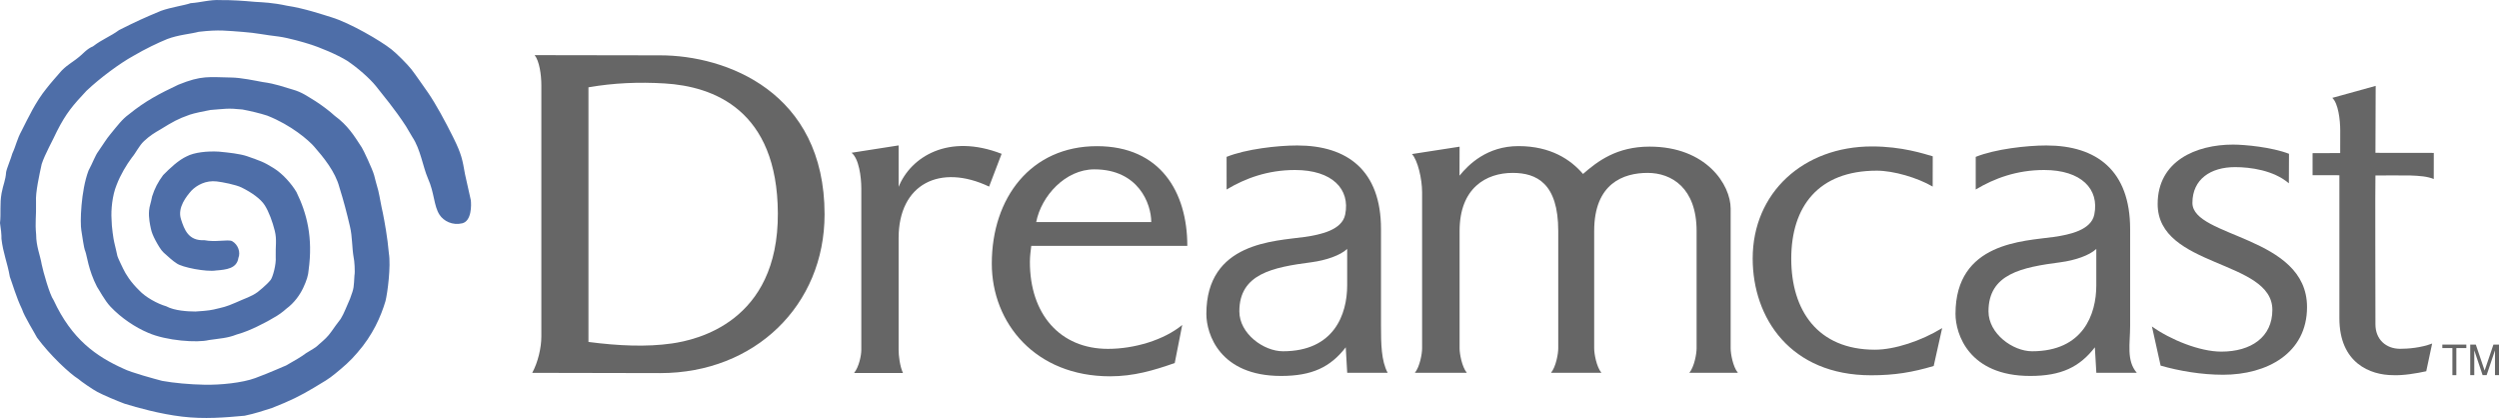
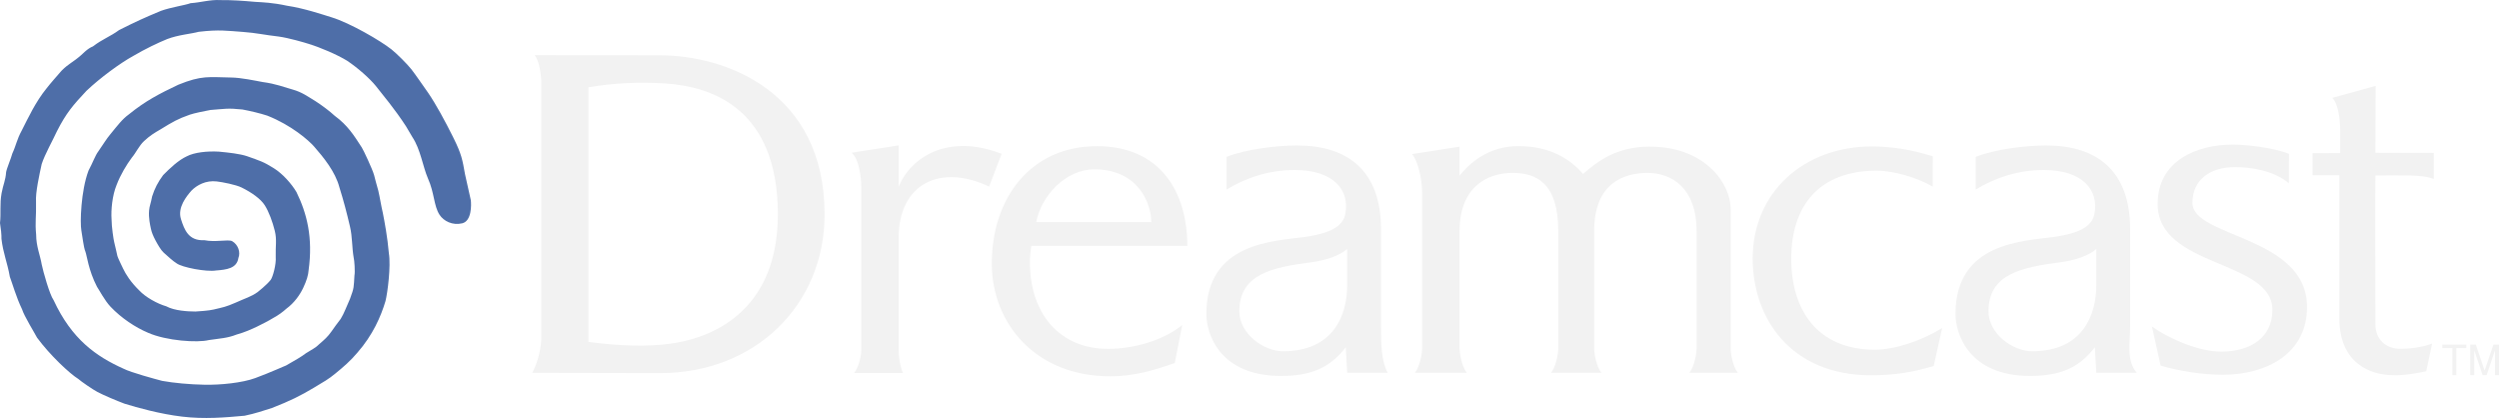
<svg xmlns="http://www.w3.org/2000/svg" height="94.787" viewBox="0 0 566.93 94.787" width="566.93">
-   <g fill="#666">
+   <g fill="#f2f2f2">
    <path d="m556.359 78.931h-2.285v-.789h5.444v.789h-2.266v6.146h-.893z" />
    <path d="m563.211 85.077-1.893-5.635v5.635h-.914v-6.935h1.264l2 5.896 1.998-5.896h1.264v6.935h-.91v-5.635l-1.895 5.635z" />
    <path d="m122.813 19.344c0-2.409-.458-5.529-1.522-6.841 6.973 0 22.039.046 28.497.046 14.859 0 37.277 8.247 37.277 36.052 0 20.635-15.826 36.008-37.277 36.008-4.705 0-22.67-.058-29.044-.058 1.306-2.411 2.069-5.685 2.069-8.269zm10.687 58.199c6.858.892 13.189 1.165 18.917.347 5.542-.793 24.165-4.805 24.049-29.529-.109-23.431-14.581-28.788-25.731-29.443-5.819-.343-11.436-.123-17.236.881z" />
    <path d="m193.187 34.642 10.676-1.667v9.4c2.738-6.767 11.259-12.205 23.366-7.493l-2.838 7.433c-11.082-5.26-20.528-.646-20.528 11.661v25.394c0 1.209.264 3.648.985 5.213h-11.089c1.12-1.381 1.64-4.004 1.64-5.213v-36.63c-.003-2.657-.545-6.77-2.212-8.098z" />
    <path d="m530.719 39.738v32.434c0 10.183 7.019 12.905 12.219 12.905 2.197.107 5.313-.406 7.488-.889l1.338-6.285c-2.535.97-5.481 1.197-7.25 1.197-3.26 0-5.617-2.164-5.617-5.549 0-3.037-.077-32.809 0-33.761h-.034c.432 0 7.196-.024 7.879 0 2.217.078 3.92.213 5.387.803l.008-5.919s-12.985-.017-13.239-.017l.053-15.181-9.838 2.719c1.356 1.269 1.797 4.982 1.797 7.431 0 0-.008 4.536-.008 5.083-.441 0-5.438.025-6.265.025v5.001c.873 0 6.082.003 6.082.003z" />
    <path d="m488.193 74.036c4.229 3.021 10.866 5.703 15.733 5.703 6.752 0 11.588-3.285 11.588-9.469 0-11.414-26.022-9.522-26.022-24.004 0-9.792 8.756-13.476 17.1-13.476 2.683 0 8.806.582 12.697 2.088l-.031 6.688c-3.459-2.955-8.735-3.669-12.213-3.669-5.521 0-9.668 2.74-9.668 8.112 0 7.887 26.002 7.43 26.002 23.621 0 10.471-9.07 15.354-19.055 15.354-4.865 0-9.939-.862-14.16-2.071z" />
    <path d="m331.107 39.839c0-.592.021-5.895.021-6.574l-10.809 1.671c1.303 1.365 2.303 5.623 2.303 8.667v35.414c0 1.209-.519 4.143-1.641 5.521h11.784c-1.118-1.381-1.637-4.313-1.637-5.521v-26.645c0-9.75 6.031-13.164 12.035-13.164 5.434 0 10.344 2.352 10.344 13.164v26.646c0 1.209-.52 4.142-1.637 5.521h11.428c-1.123-1.381-1.637-4.313-1.637-5.521v-26.646c0-10.811 6.678-13.164 12.123-13.164 5.43 0 11.111 3.411 11.111 13.164v26.646c0 1.209-.515 4.142-1.642 5.521h11.008c-1.127-1.381-1.639-4.313-1.639-5.521v-31.706c0-5.404-5.516-14.063-18.391-14.063-7.492 0-11.818 3.333-15.103 6.2-2.793-3.26-7.34-6.317-14.647-6.317-7.116-.003-11.319 4.17-13.374 6.707z" />
    <path d="m305.621 56.453c-1.543 1.453-4.773 2.579-8.107 3.019-8.762 1.147-16.352 2.604-16.352 11.137 0 5.063 5.52 9.048 9.891 9.048 11.578 0 14.57-8.353 14.57-14.935v-8.269zm-27.352-20.883c4.419-1.771 11.549-2.583 16.021-2.583 11.42 0 19.008 5.705 19.008 18.95v21.972c0 4.069.062 7.924 1.512 10.631h-9.178l-.332-5.78c-3.473 4.487-7.627 6.495-14.676 6.495-13.91 0-16.946-9.503-16.946-14.069 0-16.297 15.512-16.485 22.249-17.447 3.728-.526 8.521-1.58 9.244-5.074 1.188-5.78-2.942-10.114-11.385-10.114-6.197 0-11.273 1.885-15.514 4.422zm197.303 20.883c-1.541 1.453-4.773 2.579-8.109 3.019-8.76 1.147-16.348 2.604-16.348 11.137 0 5.063 5.516 9.048 9.887 9.048 11.576 0 14.57-8.353 14.57-14.935zm-27.349-20.883c4.418-1.771 11.556-2.583 16.023-2.583 11.414 0 19.002 5.705 19.002 18.95v21.972c0 4.069-.887 7.841 1.508 10.631h-9.176l-.334-5.78c-3.478 4.487-7.625 6.495-14.674 6.495-13.902 0-16.943-9.503-16.943-14.069 0-16.297 15.512-16.485 22.246-17.447 3.729-.526 8.527-1.58 9.242-5.074 1.19-5.78-2.941-10.114-11.385-10.114-6.195 0-11.271 1.885-15.513 4.422v-7.4z" />
    <path d="m438.451 42.308c-3.443-2.012-8.879-3.605-12.67-3.605-13.312 0-19.412 8.185-19.412 19.976 0 11.68 5.965 20.625 18.983 20.625 4.462 0 10.535-2.006 15.25-4.902l-1.918 8.593c-4.799 1.428-8.842 2.108-14.194 2.108-18.295 0-26.871-12.977-26.871-26.479 0-14.921 11.504-25.417 27.072-25.417 6.805 0 11.771 1.668 13.776 2.238z" />
    <path d="m233.646 59.304c.008-1.234.172-2.41.31-3.55h35.401c0-12.169-6.087-22.608-20.505-22.608-14.965 0-23.85 11.703-23.85 26.63 0 13.498 9.891 25.56 26.832 25.56 5.356 0 9.834-1.319 14.669-3.012l1.701-8.63c-4.135 3.404-10.817 5.418-16.849 5.418-10.841 0-17.756-7.849-17.709-19.808zm1.431-8.948c1.149-5.92 6.628-11.952 13.184-11.952 10.018 0 12.917 7.817 12.917 11.952-.002 0-26.101.019-26.101 0z" />
  </g>
  <path d="m65.058 1.288c3.969.596 8.026 1.984 10.141 2.63 4.261 1.302 11.177 5.351 13.621 7.291 1.157.918 3.585 3.323 4.528 4.533.917 1.179 2.667 3.733 3.783 5.308 1.781 2.597 3.874 6.466 5.648 10.025 1.984 3.978 2.12 5.13 2.721 8.455l1.311 5.862c.123 1.014.227 4.731-1.957 5.251-2.181.521-4.199-.483-5.15-1.955-1.316-2.036-1.133-4.926-2.623-8.234-1.161-2.674-1.666-6.561-3.521-9.355l-1.453-2.458c-2.573-3.96-5.253-7.103-6.851-9.153-1.411-1.723-4.04-4.064-6.531-5.729-2.306-1.398-6.032-2.993-8.719-3.813-.856-.279-4.524-1.357-6.8-1.66-3.093-.347-5.126-.836-8.063-1.043-3.63-.256-5.367-.578-10.074-.028-1.783.484-4.605.676-7.147 1.647-2.053.837-4.906 2.189-7.703 3.832-3.012 1.651-7.578 5.026-10.609 7.907-3.054 3.263-4.582 5.014-6.687 9.15-.931 2.046-2.736 5.213-3.464 7.447-.497 2.269-1.443 6.5-1.286 8.556.073 3.681-.25 4.44.027 7.45.01 2.71.899 4.588 1.27 6.806.315 1.53 1.787 6.828 2.694 8.062 4.129 8.9 9.675 12.755 15.856 15.537 1.742.888 7.191 2.346 8.767 2.763 2.69.485 6.227.81 9.633.875 3.583.069 8.522-.414 11.517-1.519 3.244-1.193 6.997-2.891 6.953-2.84 1.504-.832 3.802-2.187 4.516-2.781 1.383-.885 2.217-1.228 3.034-2.08 1.184-1.033 1.898-1.629 2.794-2.91.497-.721 1.292-1.827 2.059-2.805.83-1.36 1.307-2.793 2.116-4.564.968-2.623.818-2.496 1.003-5.277.175-.807-.02-3.519-.164-3.979-.437-2.502-.283-4.709-.856-7.139-.771-3.287-1.417-5.747-2.402-8.899-.929-3.549-3.656-6.838-5.702-9.188-1.268-1.457-5.201-4.895-10.658-7.043-1.538-.517-4.05-1.103-5.647-1.395-3.41-.356-3.965-.127-7.229.111-1.124.196-3.731.729-4.692 1.066-2.804.985-3.835 1.611-6.702 3.366-1.334.775-2.34 1.368-3.705 2.646-1.089 1.008-1.868 2.72-2.748 3.725-1.209 1.644-2.554 3.836-3.456 6.201-.978 2.353-1.293 5.664-1.143 7.795 0 1.621.441 4.598.616 5.246.176.65.616 2.67.71 3.076.097.405 1.145 2.541 1.292 2.853.593 1.261 1.726 3.069 3.633 4.919 1.411 1.54 4.133 3.05 6.174 3.635 1.828 1.006 4.912 1.174 6.62 1.178.839-.053 2.984-.184 4.103-.451 2.271-.545 2.688-.56 5.028-1.575 2.1-.974 3.523-1.325 4.986-2.403 0 0 2.007-1.572 2.919-2.724.481-.604 1.306-3.5 1.161-5.293-.069-2.453.289-3.845-.214-5.863-.5-2.019-1.354-4.358-2.281-5.8-.939-1.46-2.956-2.882-5.251-4.017-1.288-.636-4.333-1.224-5.627-1.376-2.453-.292-4.506.823-5.753 2.097-1.082 1.236-3.22 3.803-2.369 6.457.771 2.4 1.703 4.959 5.304 4.77 2.473.516 5.33-.229 6.283.207 1.413.803 1.955 2.573 1.443 3.811-.359 2.383-2.643 2.668-5.076 2.852-2.18.365-7.715-.702-8.93-1.613-.816-.484-2.067-1.647-2.946-2.435-.633-.568-1.346-1.828-1.837-2.734-.598-1.114-.903-1.933-1.057-2.657-.185-.86-.562-2.506-.419-4.149.099-1.108.394-1.582.688-3.203.589-1.84 1.32-3.239 2.498-4.834 1.532-1.556 3.479-3.408 5.38-4.269 1.676-.886 4.613-1.211 7.268-1.056 2.156.206 4.702.469 6.389 1.033 2.884 1.03 3.708 1.236 6.077 2.73 1.999 1.237 4.012 3.516 5.136 5.402 2.39 4.89 3.76 10.328 2.764 17.653-.081 1.236-.466 2.443-1.237 4.084-.714 1.511-1.96 3.35-3.838 4.732-.754.699-1.946 1.561-2.915 2.063-1.375.834-2.299 1.269-3.733 1.989-1.26.594-2.73 1.27-4.646 1.802-2.076.821-3.67.854-6.281 1.243-2.568.646-9.602.187-13.792-1.662-2.857-1.203-6.064-3.321-8.505-5.904-1.354-1.422-2.681-3.996-3.069-4.523-1.94-3.729-2.319-7.233-2.631-7.973-.422-1-.631-3.244-.916-4.779-.319-1.724-.122-8.941 1.617-13.573.981-1.845 1.555-3.49 2.217-4.353 1.193-1.696 1.769-2.755 2.782-3.957 1.528-1.852 2.64-3.364 4.127-4.431 3.793-3.083 6.959-4.711 11.245-6.746 5.324-2.168 6.923-1.72 11.964-1.639 2.267.02 5.566.733 7.189 1.027 3.012.401 4.738 1.127 6.773 1.695 2.178.608 3.436 1.58 5.226 2.659 1.47.949 3.202 2.251 4.345 3.308 2.927 2.146 4.337 4.401 6.131 7.171.327.464 2.455 5.002 2.794 6.266.158.633.638 2.449.949 3.511.396 1.685.591 3.176 1.036 5.078.396 1.957 1.072 5.652 1.364 9.107.495 2.965-.296 9.016-.76 10.871-1.035 3.463-2.85 7.69-6.428 11.762-1.519 1.804-3.135 3.199-5.003 4.717-1.427 1.189-2.653 1.886-4.861 3.202-2.996 1.788-5.276 2.931-9.477 4.573-1.71.549-3.866 1.271-6.188 1.75-4.499.408-9.123.805-14.169.206-5.047-.602-10.102-2.023-13.089-2.939-1.649-.618-4.841-1.955-6.178-2.68-.872-.44-3.793-2.438-4.288-2.918-2-1.237-6.479-5.449-9.371-9.375-.633-1.217-2.911-4.854-3.406-6.448-1.313-2.697-2.229-5.96-2.766-7.354-.568-3.254-1.528-5.348-1.902-8.611.042-.768-.154-2.577-.33-3.578.254-2.235-.086-4.339.358-6.773.39-2.053.904-2.91 1.028-4.766.121-.794 1.141-3.182 1.415-4.245.826-1.75 1.03-3.191 2.107-5.147 1.549-3.048 3.172-6.554 5.662-9.617.712-.95 2.729-3.228 3.416-4.017 1.625-1.625 2.578-1.881 4.421-3.51.19-.12 1.409-1.508 2.685-1.985 2.111-1.632 3.937-2.23 5.948-3.715 4.029-2.008 5.497-2.686 9.497-4.351 2.313-.825 5.534-1.28 6.694-1.73 2.209-.137 4.451-.841 6.773-.702 2.607-.024 5.234.162 7.855.4 1.766.102 4.072.188 7.199.868z" fill="#4365a2" fill-opacity=".941" />
</svg>
